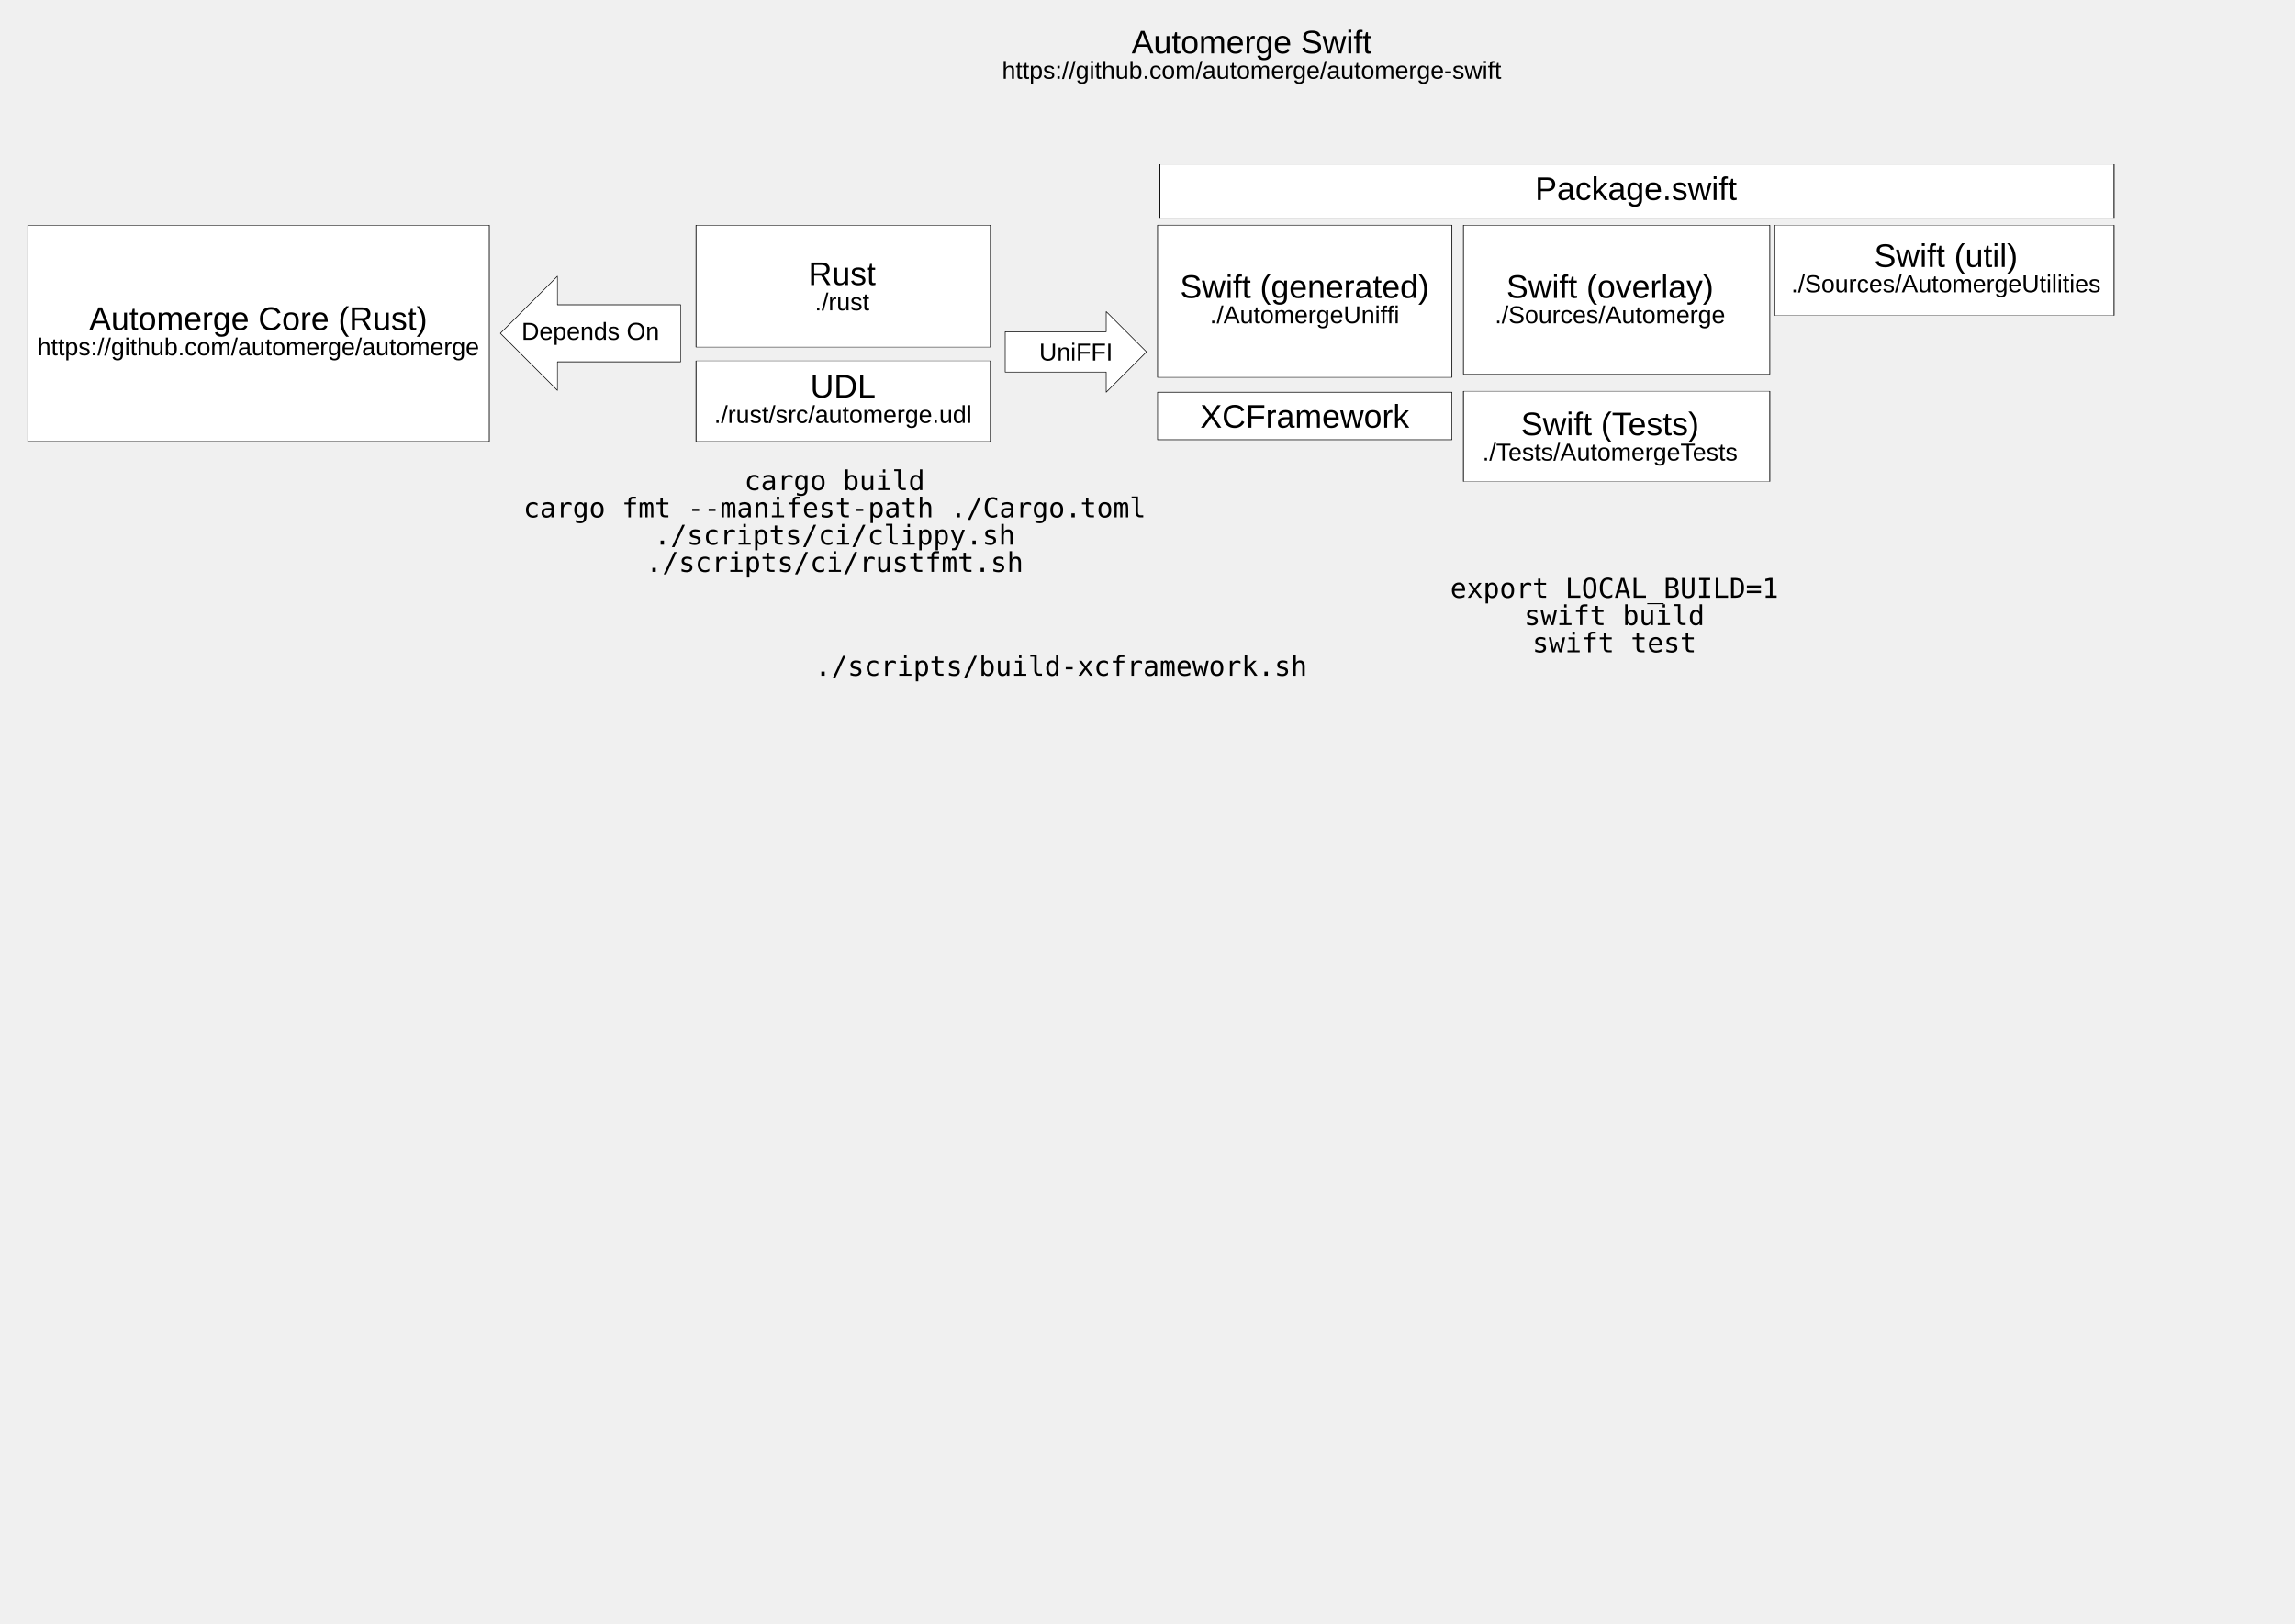
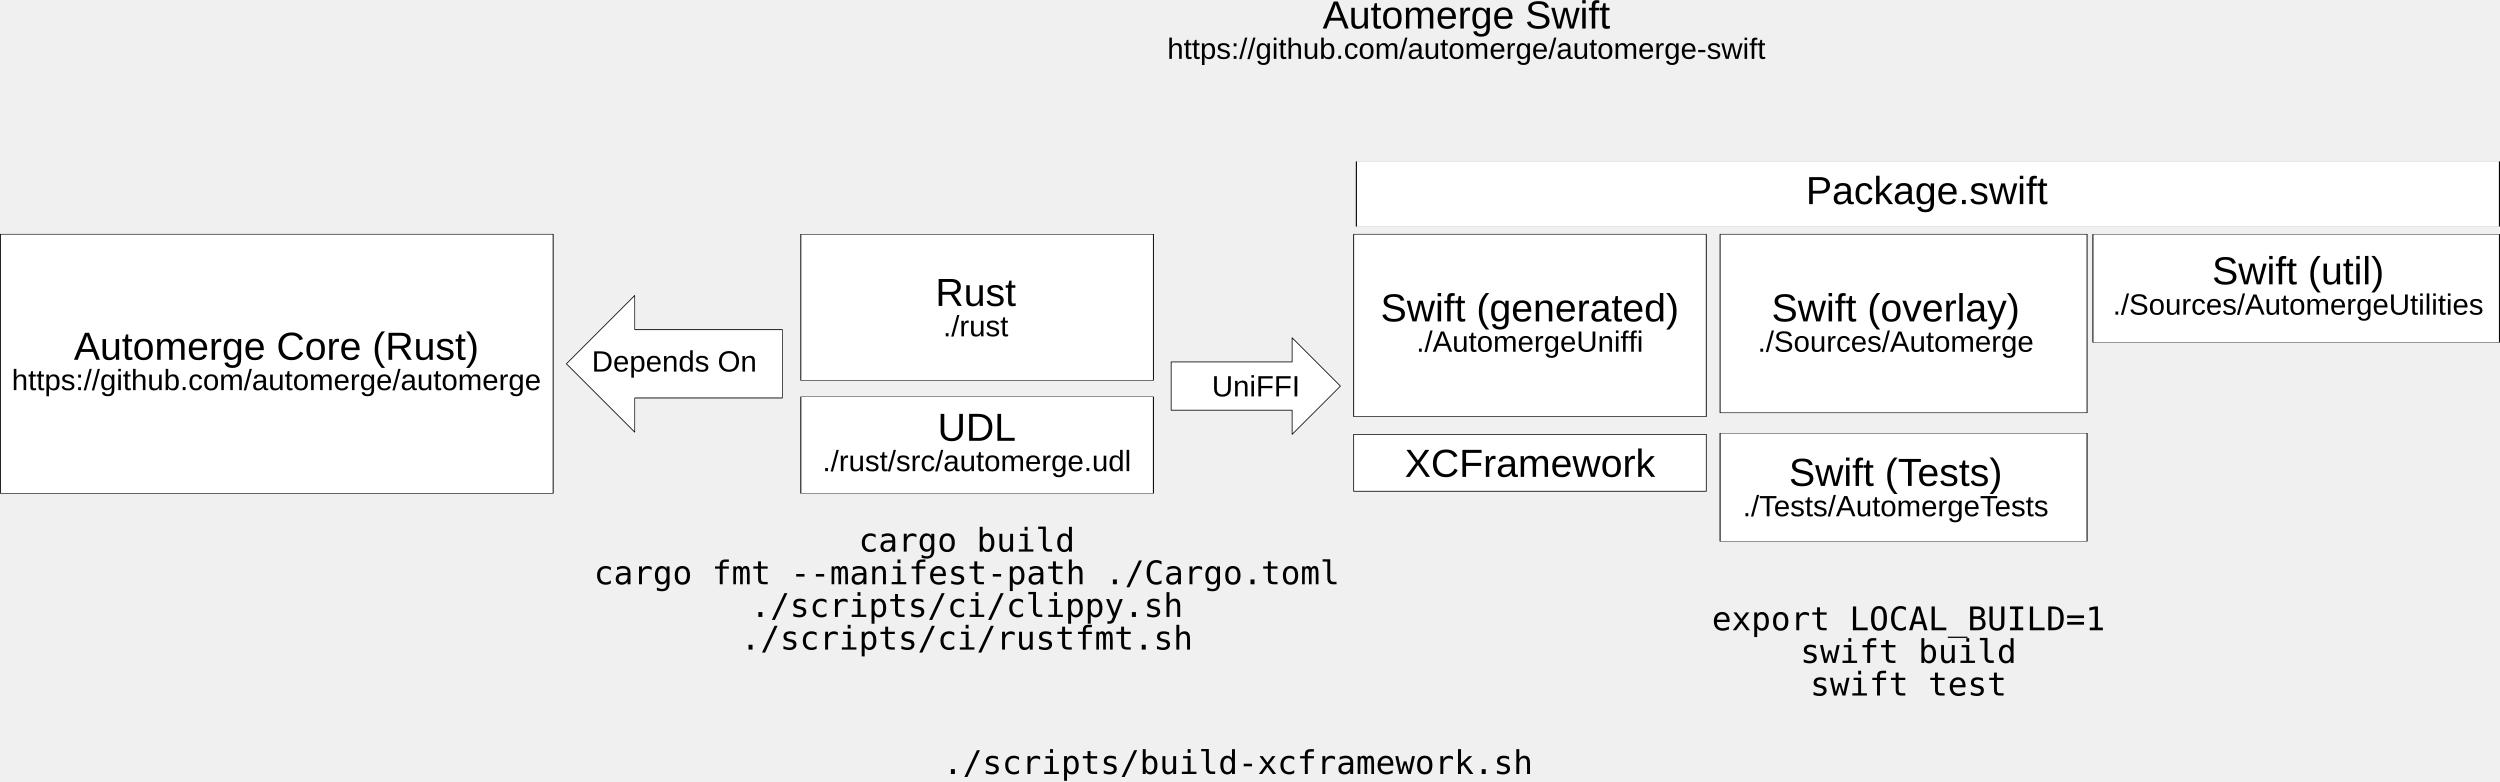
- <svg xmlns="http://www.w3.org/2000/svg" width="100%" height="100%" viewBox="0 0 3508 2481" version="1.1" xml:space="preserve" style="fill-rule:evenodd;clip-rule:evenodd;stroke-linecap:round;stroke-linejoin:round;stroke-miterlimit:1.5;">
-   <g transform="matrix(1,0,0,1,-11.2345,-52.3496)">
-     <g transform="matrix(1.22736,0,0,0.788168,-236.185,106.693)">
-       <rect x="236.302" y="367.68" width="574.662" height="419.458" style="fill:white;stroke:black;stroke-width:0.97px;" />
+ <svg xmlns="http://www.w3.org/2000/svg" width="100%" height="100%" viewBox="0 0 3190 997" version="1.1" xml:space="preserve" style="fill-rule:evenodd;clip-rule:evenodd;stroke-linecap:round;stroke-linejoin:round;stroke-miterlimit:1.5;">
+   <g transform="matrix(1,0,0,1,-42.1072,-45.2369)">
+     <g transform="matrix(1,0,0,1,-11.2345,-52.3496)">
+       <g transform="matrix(1.22736,0,0,0.788168,-236.185,106.693)">
+         <rect x="236.302" y="367.68" width="574.662" height="419.458" style="fill:white;stroke:black;stroke-width:0.97px;" />
+       </g>
+       <g transform="matrix(1,0,0,1,-234.112,-965.713)">
+         <text x="381.73px" y="1522.39px" style="font-family:'ArialMT', 'Arial', sans-serif;font-size:50px;">Automerge Core (Rust)</text>
+         <text x="302.46px" y="1561.12px" style="font-family:'ArialMT', 'Arial', sans-serif;font-size:37.5px;">https://github.com/automerge/automerge</text>
+       </g>
    </g>
-     <g transform="matrix(1,0,0,1,-234.112,-965.713)">
-       <text x="381.73px" y="1522.39px" style="font-family:'ArialMT', 'Arial', sans-serif;font-size:50px;">Automerge Core (Rust)</text>
-       <text x="302.46px" y="1561.12px" style="font-family:'ArialMT', 'Arial', sans-serif;font-size:37.5px;">https://github.com/automerge/automerge</text>
+     <g transform="matrix(1,0,0,1,42.646,-52.3496)">
+       <g transform="matrix(0.78296,0,0,0.293753,836.276,495.865)">
+         <rect x="236.302" y="367.68" width="574.662" height="419.458" style="fill:white;stroke:black;stroke-width:1.69px;" />
+       </g>
+       <g transform="matrix(1,0,0,1,-21.3497,27.2894)">
+         <text x="1217.21px" y="632.777px" style="font-family:'ArialMT', 'Arial', sans-serif;font-size:50px;">UDL</text>
+         <text x="1070.27px" y="671.504px" style="font-family:'ArialMT', 'Arial', sans-serif;font-size:37.5px;">./rust/src/automerge.udl</text>
+       </g>
+     </g>
+     <g transform="matrix(1,0,0,1,42.646,-52.3496)">
+       <g transform="matrix(0.78296,0,0,0.444376,836.276,233.098)">
+         <rect x="236.302" y="367.68" width="574.662" height="419.458" style="fill:white;stroke:black;stroke-width:1.57px;" />
+       </g>
+       <g transform="matrix(1,0,0,1,142.108,74.6224)">
+         <text x="1050.97px" y="413.366px" style="font-family:'ArialMT', 'Arial', sans-serif;font-size:50px;">Rust</text>
+         <text x="1060.69px" y="452.092px" style="font-family:'ArialMT', 'Arial', sans-serif;font-size:37.5px;">./rust</text>
+       </g>
+     </g>
+     <g transform="matrix(0.78296,0,0,0.554691,1584.36,140.188)">
+       <rect x="236.302" y="367.68" width="574.662" height="419.458" style="fill:white;stroke:black;stroke-width:1.47px;" />
+     </g>
+     <g transform="matrix(0.814836,0,0,0.543057,2044.4,144.465)">
+       <rect x="236.302" y="367.68" width="574.662" height="419.458" style="fill:white;stroke:black;stroke-width:1.44px;" />
+     </g>
+     <g transform="matrix(0.814836,0,0,0.329042,2044.4,476.989)">
+       <rect x="236.302" y="367.68" width="574.662" height="419.458" style="fill:white;stroke:black;stroke-width:1.61px;" />
+     </g>
+     <g transform="matrix(0.902692,0,0,0.329042,2499.35,223.154)">
+       <rect x="236.302" y="367.68" width="574.662" height="419.458" style="fill:white;stroke:black;stroke-width:1.47px;" />
+     </g>
+     <g transform="matrix(2.53813,0,0,0.197922,1173.07,178.458)">
+       <rect x="236.302" y="367.68" width="574.662" height="419.458" style="fill:white;stroke:black;stroke-width:0.56px;" />
+     </g>
+     <g transform="matrix(1,0,0,1,1173.58,-1440.75)">
+       <text x="556.208px" y="1522.39px" style="font-family:'ArialMT', 'Arial', sans-serif;font-size:50px;">Automerge Swif</text>
+       <text x="909.138px" y="1522.39px" style="font-family:'ArialMT', 'Arial', sans-serif;font-size:50px;">t</text>
+       <text x="357.995px" y="1561.12px" style="font-family:'ArialMT', 'Arial', sans-serif;font-size:37.5px;">https://github.com/auto</text>
+       <text x="737.389px" y="1561.12px" style="font-family:'ArialMT', 'Arial', sans-serif;font-size:37.5px;">m</text>
+       <text x="769.002px" y="1561.12px" style="font-family:'ArialMT', 'Arial', sans-serif;font-size:37.5px;">erge/automerge-swift</text>
+     </g>
+     <g transform="matrix(1,0,0,1,891.757,41.997)">
+       <text x="912.002px" y="413.366px" style="font-family:'ArialMT', 'Arial', sans-serif;font-size:50px;">Swift (generated)</text>
+       <text x="957.516px" y="452.092px" style="font-family:'ArialMT', 'Arial', sans-serif;font-size:37.5px;">./AutomergeUnifﬁ</text>
+     </g>
+     <g transform="matrix(1,0,0,1,1358.62,41.997)">
+       <text x="944.008px" y="413.366px" style="font-family:'ArialMT', 'Arial', sans-serif;font-size:50px;">Swift (overlay)</text>
+       <text x="926.241px" y="452.092px" style="font-family:'ArialMT', 'Arial', sans-serif;font-size:37.5px;">./Sources/Automerge</text>
+     </g>
+     <g transform="matrix(1,0,0,1,1358.62,251.882)">
+       <text x="966.25px" y="413.366px" style="font-family:'ArialMT', 'Arial', sans-serif;font-size:50px;">Swift (T<tspan x="1130.14px 1157.95px " y="413.366px 413.366px ">es</tspan>ts)</text>
+       <text x="907.313px" y="452.092px" style="font-family:'ArialMT', 'Arial', sans-serif;font-size:37.5px;">./T<tspan x="946.9px 967.756px " y="452.092px 452.092px ">es</tspan>ts/</text>
+       <text x="1026.09px" y="452.092px" style="font-family:'ArialMT', 'Arial', sans-serif;font-size:37.5px;">A</text>
+       <text x="1051.48px" y="452.092px" style="font-family:'ArialMT', 'Arial', sans-serif;font-size:37.5px;">utomergeT<tspan x="1228.65px 1249.51px " y="452.092px 452.092px ">es</tspan>ts</text>
+     </g>
+     <g transform="matrix(1,0,0,1,1872.15,-5.32797)">
+       <text x="992.641px" y="413.366px" style="font-family:'ArialMT', 'Arial', sans-serif;font-size:50px;">Swift (util)</text>
+       <text x="865.816px" y="452.092px" style="font-family:'ArialMT', 'Arial', sans-serif;font-size:37.5px;">./Sources/AutomergeUtilities</text>
+     </g>
+     <g transform="matrix(1,0,0,1,42.646,-52.3496)">
+       <g transform="matrix(1,0,0,1,231.57,-322.675)">
+         <path d="M1262.28,943.701L1262.28,882.093L1416.65,882.093L1416.65,851.288L1478.26,912.897L1416.65,974.505L1416.65,943.701L1262.28,943.701Z" style="fill:white;stroke:black;stroke-width:1px;" />
+       </g>
+       <g transform="matrix(1,0,0,1,300.145,-442.221)">
+         <text x="1245.65px" y="1045.64px" style="font-family:'ArialMT', 'Arial', sans-serif;font-size:37.5px;">UniFFI</text>
+       </g>
+     </g>
+     <g transform="matrix(1,0,0,1,19.1628,-506.732)">
+       <g transform="matrix(0.776489,0,0,1,186.493,3.25928)">
+         <path d="M832.432,1056.51L832.432,1100.11L720.13,1012.91L832.432,925.709L832.432,969.31L1075.09,969.31L1075.09,1056.51L832.432,1056.51Z" style="fill:white;stroke:black;stroke-width:1.12px;" />
+       </g>
+       <g transform="matrix(1,0,0,1,883.323,1026.1)">
+         <text x="-105.276px" y="0px" style="font-family:'ArialMT', 'Arial', sans-serif;font-size:37.5px;">Depends On</text>
+       </g>
+     </g>
+     <g transform="matrix(1,0,0,1,2.81149,-171.073)">
+       <rect x="1766.57" y="770.553" width="449.938" height="72.61" style="fill:white;stroke:black;stroke-width:1px;" />
+       <g transform="matrix(1,0,0,1,0.639971,21.5536)">
+         <text x="1831.14px" y="803.2px" style="font-family:'ArialMT', 'Arial', sans-serif;font-size:50px;">XCFramework</text>
+       </g>
+     </g>
+     <g transform="matrix(1,0,0,1,-38.8406,96.5093)">
+       <text x="2385.33px" y="209.17px" style="font-family:'ArialMT', 'Arial', sans-serif;font-size:50px;">Package.swift</text>
+     </g>
+     <g transform="matrix(1,0,0,1,519.398,619.46)">
+       <text x="726.089px" y="413.366px" style="font-family:'Menlo-Regular', 'Menlo', monospace;font-size:41.667px;">./scripts/build-xcframework.sh</text>
+     </g>
+     <g transform="matrix(1,0,0,1,1374.96,436.082)">
+       <text x="851.516px" y="413.366px" style="font-family:'Menlo-Regular', 'Menlo', monospace;font-size:41.667px;">export LOCAL_BUILD=1</text>
+       <text x="964.4px" y="455.032px" style="font-family:'Menlo-Regular', 'Menlo', monospace;font-size:41.667px;">swift build</text>
+       <text x="976.943px" y="496.699px" style="font-family:'Menlo-Regular', 'Menlo', monospace;font-size:41.667px;">swift test</text>
+     </g>
+     <g transform="matrix(1,0,0,1,173.389,335.737)">
+       <text x="964.4px" y="413.366px" style="font-family:'Menlo-Regular', 'Menlo', monospace;font-size:41.667px;">cargo build</text>
+       <text x="626.58px" y="455.032px" style="font-family:'Menlo-Regular', 'Menlo', monospace;font-size:41.667px;">cargo fmt --manifest-path ./Cargo</text>
+       <text x="1454.4px" y="455.032px" style="font-family:'Menlo-Regular', 'Menlo', monospace;font-size:41.667px;">.</text>
+       <text x="1477.82px" y="455.032px" style="font-family:'Menlo-Regular', 'Menlo', monospace;font-size:41.667px;">toml</text>
+       <text x="826.43px" y="496.699px" style="font-family:'Menlo-Regular', 'Menlo', monospace;font-size:41.667px;">./scripts/ci/clippy.sh</text>
+       <text x="813.888px" y="538.366px" style="font-family:'Menlo-Regular', 'Menlo', monospace;font-size:41.667px;">./scripts/ci/rustfmt.sh</text>
    </g>
  </g>
-   <g transform="matrix(1,0,0,1,42.646,-52.3496)">
-     <g transform="matrix(0.78296,0,0,0.293753,836.276,495.865)">
-       <rect x="236.302" y="367.68" width="574.662" height="419.458" style="fill:white;stroke:black;stroke-width:1.69px;" />
-     </g>
-     <g transform="matrix(1,0,0,1,-21.3497,27.2894)">
-       <text x="1217.21px" y="632.777px" style="font-family:'ArialMT', 'Arial', sans-serif;font-size:50px;">UDL</text>
-       <text x="1070.27px" y="671.504px" style="font-family:'ArialMT', 'Arial', sans-serif;font-size:37.5px;">./rust/src/automerge.udl</text>
-     </g>
-   </g>
-   <g transform="matrix(1,0,0,1,42.646,-52.3496)">
-     <g transform="matrix(0.78296,0,0,0.444376,836.276,233.098)">
-       <rect x="236.302" y="367.68" width="574.662" height="419.458" style="fill:white;stroke:black;stroke-width:1.57px;" />
-     </g>
-     <g transform="matrix(1,0,0,1,142.108,74.6224)">
-       <text x="1050.97px" y="413.366px" style="font-family:'ArialMT', 'Arial', sans-serif;font-size:50px;">Rust</text>
-       <text x="1060.69px" y="452.092px" style="font-family:'ArialMT', 'Arial', sans-serif;font-size:37.5px;">./rust</text>
-     </g>
-   </g>
-   <g transform="matrix(0.78296,0,0,0.554691,1584.36,140.188)">
-     <rect x="236.302" y="367.68" width="574.662" height="419.458" style="fill:white;stroke:black;stroke-width:1.47px;" />
-   </g>
-   <g transform="matrix(0.814836,0,0,0.543057,2044.4,144.465)">
-     <rect x="236.302" y="367.68" width="574.662" height="419.458" style="fill:white;stroke:black;stroke-width:1.44px;" />
-   </g>
-   <g transform="matrix(0.814836,0,0,0.329042,2044.4,476.989)">
-     <rect x="236.302" y="367.68" width="574.662" height="419.458" style="fill:white;stroke:black;stroke-width:1.61px;" />
-   </g>
-   <g transform="matrix(0.902692,0,0,0.329042,2499.35,223.154)">
-     <rect x="236.302" y="367.68" width="574.662" height="419.458" style="fill:white;stroke:black;stroke-width:1.47px;" />
-   </g>
-   <g transform="matrix(2.53813,0,0,0.197922,1173.07,178.458)">
-     <rect x="236.302" y="367.68" width="574.662" height="419.458" style="fill:white;stroke:black;stroke-width:0.56px;" />
-   </g>
-   <g transform="matrix(1,0,0,1,1173.58,-1440.75)">
-     <text x="556.208px" y="1522.39px" style="font-family:'ArialMT', 'Arial', sans-serif;font-size:50px;">Automerge Swif</text>
-     <text x="909.138px" y="1522.39px" style="font-family:'ArialMT', 'Arial', sans-serif;font-size:50px;">t</text>
-     <text x="357.995px" y="1561.12px" style="font-family:'ArialMT', 'Arial', sans-serif;font-size:37.5px;">https://github.com/auto</text>
-     <text x="737.389px" y="1561.12px" style="font-family:'ArialMT', 'Arial', sans-serif;font-size:37.5px;">m</text>
-     <text x="769.002px" y="1561.12px" style="font-family:'ArialMT', 'Arial', sans-serif;font-size:37.5px;">erge/automerge-swift</text>
-   </g>
-   <g transform="matrix(1,0,0,1,891.757,41.997)">
-     <text x="912.002px" y="413.366px" style="font-family:'ArialMT', 'Arial', sans-serif;font-size:50px;">Swift (generated)</text>
-     <text x="957.516px" y="452.092px" style="font-family:'ArialMT', 'Arial', sans-serif;font-size:37.5px;">./AutomergeUnifﬁ</text>
-   </g>
-   <g transform="matrix(1,0,0,1,1358.62,41.997)">
-     <text x="944.008px" y="413.366px" style="font-family:'ArialMT', 'Arial', sans-serif;font-size:50px;">Swift (overlay)</text>
-     <text x="926.241px" y="452.092px" style="font-family:'ArialMT', 'Arial', sans-serif;font-size:37.5px;">./Sources/Automerge</text>
-   </g>
-   <g transform="matrix(1,0,0,1,1358.62,251.882)">
-     <text x="966.25px" y="413.366px" style="font-family:'ArialMT', 'Arial', sans-serif;font-size:50px;">Swift (T<tspan x="1130.14px 1157.95px " y="413.366px 413.366px ">es</tspan>ts)</text>
-     <text x="907.313px" y="452.092px" style="font-family:'ArialMT', 'Arial', sans-serif;font-size:37.5px;">./T<tspan x="946.9px 967.756px " y="452.092px 452.092px ">es</tspan>ts/</text>
-     <text x="1026.09px" y="452.092px" style="font-family:'ArialMT', 'Arial', sans-serif;font-size:37.5px;">A</text>
-     <text x="1051.48px" y="452.092px" style="font-family:'ArialMT', 'Arial', sans-serif;font-size:37.5px;">utomergeT<tspan x="1228.65px 1249.51px " y="452.092px 452.092px ">es</tspan>ts</text>
-   </g>
-   <g transform="matrix(1,0,0,1,1872.15,-5.32797)">
-     <text x="992.641px" y="413.366px" style="font-family:'ArialMT', 'Arial', sans-serif;font-size:50px;">Swift (util)</text>
-     <text x="865.816px" y="452.092px" style="font-family:'ArialMT', 'Arial', sans-serif;font-size:37.5px;">./Sources/AutomergeUtilities</text>
-   </g>
-   <g transform="matrix(1,0,0,1,42.646,-52.3496)">
-     <g transform="matrix(1,0,0,1,231.57,-322.675)">
-       <path d="M1262.28,943.701L1262.28,882.093L1416.65,882.093L1416.65,851.288L1478.26,912.897L1416.65,974.505L1416.65,943.701L1262.28,943.701Z" style="fill:white;stroke:black;stroke-width:1px;" />
-     </g>
-     <g transform="matrix(1,0,0,1,300.145,-442.221)">
-       <text x="1245.65px" y="1045.64px" style="font-family:'ArialMT', 'Arial', sans-serif;font-size:37.5px;">UniFFI</text>
-     </g>
-   </g>
-   <g transform="matrix(1,0,0,1,19.1628,-506.732)">
-     <g transform="matrix(0.776489,0,0,1,186.493,3.25928)">
-       <path d="M832.432,1056.51L832.432,1100.11L720.13,1012.91L832.432,925.709L832.432,969.31L1075.09,969.31L1075.09,1056.51L832.432,1056.51Z" style="fill:white;stroke:black;stroke-width:1.12px;" />
-     </g>
-     <g transform="matrix(1,0,0,1,883.323,1026.1)">
-       <text x="-105.276px" y="0px" style="font-family:'ArialMT', 'Arial', sans-serif;font-size:37.5px;">Depends On</text>
-     </g>
-   </g>
-   <g transform="matrix(1,0,0,1,2.81149,-171.073)">
-     <rect x="1766.57" y="770.553" width="449.938" height="72.61" style="fill:white;stroke:black;stroke-width:1px;" />
-     <g transform="matrix(1,0,0,1,0.639971,21.5536)">
-       <text x="1831.14px" y="803.2px" style="font-family:'ArialMT', 'Arial', sans-serif;font-size:50px;">XCFramework</text>
-     </g>
-   </g>
-   <g transform="matrix(1,0,0,1,-38.8406,96.5093)">
-     <text x="2385.33px" y="209.17px" style="font-family:'ArialMT', 'Arial', sans-serif;font-size:50px;">Package.swift</text>
-   </g>
-   <g transform="matrix(1,0,0,1,519.398,619.46)">
-     <text x="726.089px" y="413.366px" style="font-family:'Menlo-Regular', 'Menlo', monospace;font-size:41.667px;">./scripts/build-xcframework.sh</text>
-   </g>
-   <g transform="matrix(1,0,0,1,1365.3,500.329)">
-     <text x="851.516px" y="413.366px" style="font-family:'Menlo-Regular', 'Menlo', monospace;font-size:41.667px;">export LOCAL_BUILD=1</text>
-     <text x="964.4px" y="455.032px" style="font-family:'Menlo-Regular', 'Menlo', monospace;font-size:41.667px;">swift build</text>
-     <text x="976.943px" y="496.699px" style="font-family:'Menlo-Regular', 'Menlo', monospace;font-size:41.667px;">swift test</text>
-   </g>
-   <g transform="matrix(1,0,0,1,173.389,335.737)">
-     <text x="964.4px" y="413.366px" style="font-family:'Menlo-Regular', 'Menlo', monospace;font-size:41.667px;">cargo build</text>
-     <text x="626.58px" y="455.032px" style="font-family:'Menlo-Regular', 'Menlo', monospace;font-size:41.667px;">cargo fmt --manifest-path ./Cargo</text>
-     <text x="1454.4px" y="455.032px" style="font-family:'Menlo-Regular', 'Menlo', monospace;font-size:41.667px;">.</text>
-     <text x="1477.82px" y="455.032px" style="font-family:'Menlo-Regular', 'Menlo', monospace;font-size:41.667px;">toml</text>
-     <text x="826.43px" y="496.699px" style="font-family:'Menlo-Regular', 'Menlo', monospace;font-size:41.667px;">./scripts/ci/clippy.sh</text>
-     <text x="813.888px" y="538.366px" style="font-family:'Menlo-Regular', 'Menlo', monospace;font-size:41.667px;">./scripts/ci/rustfmt.sh</text>
-   </g>
</svg>
